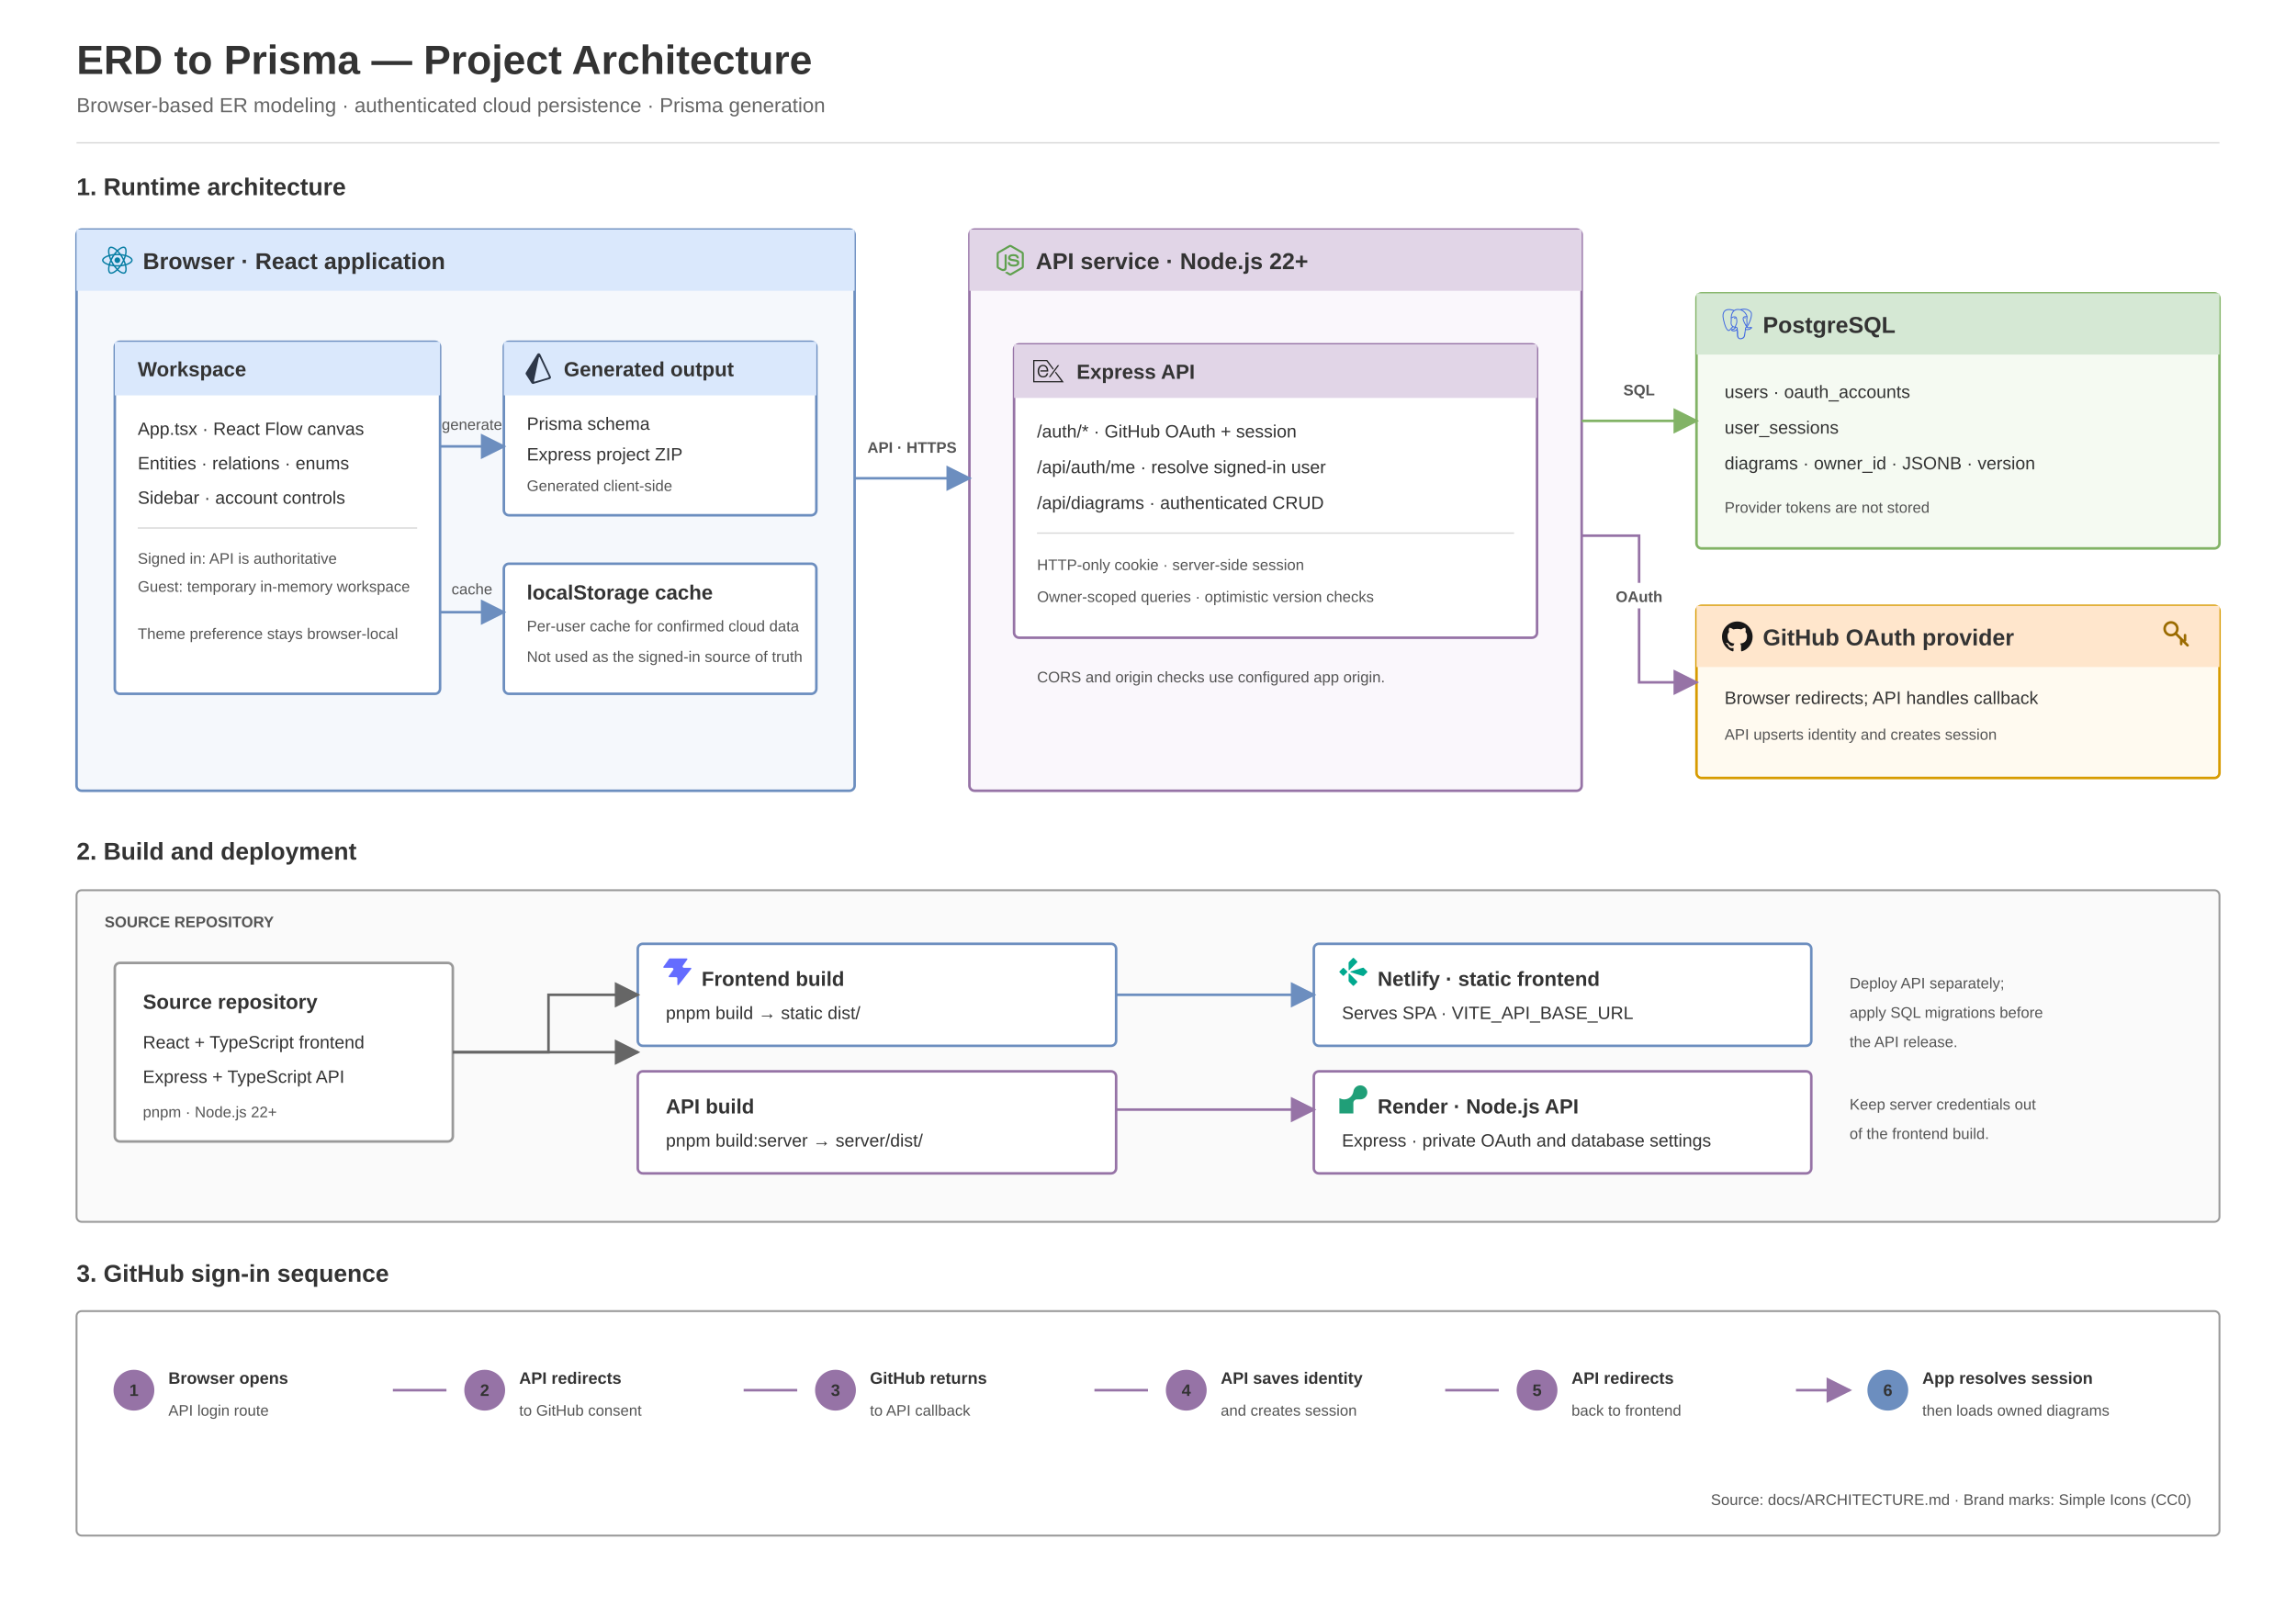
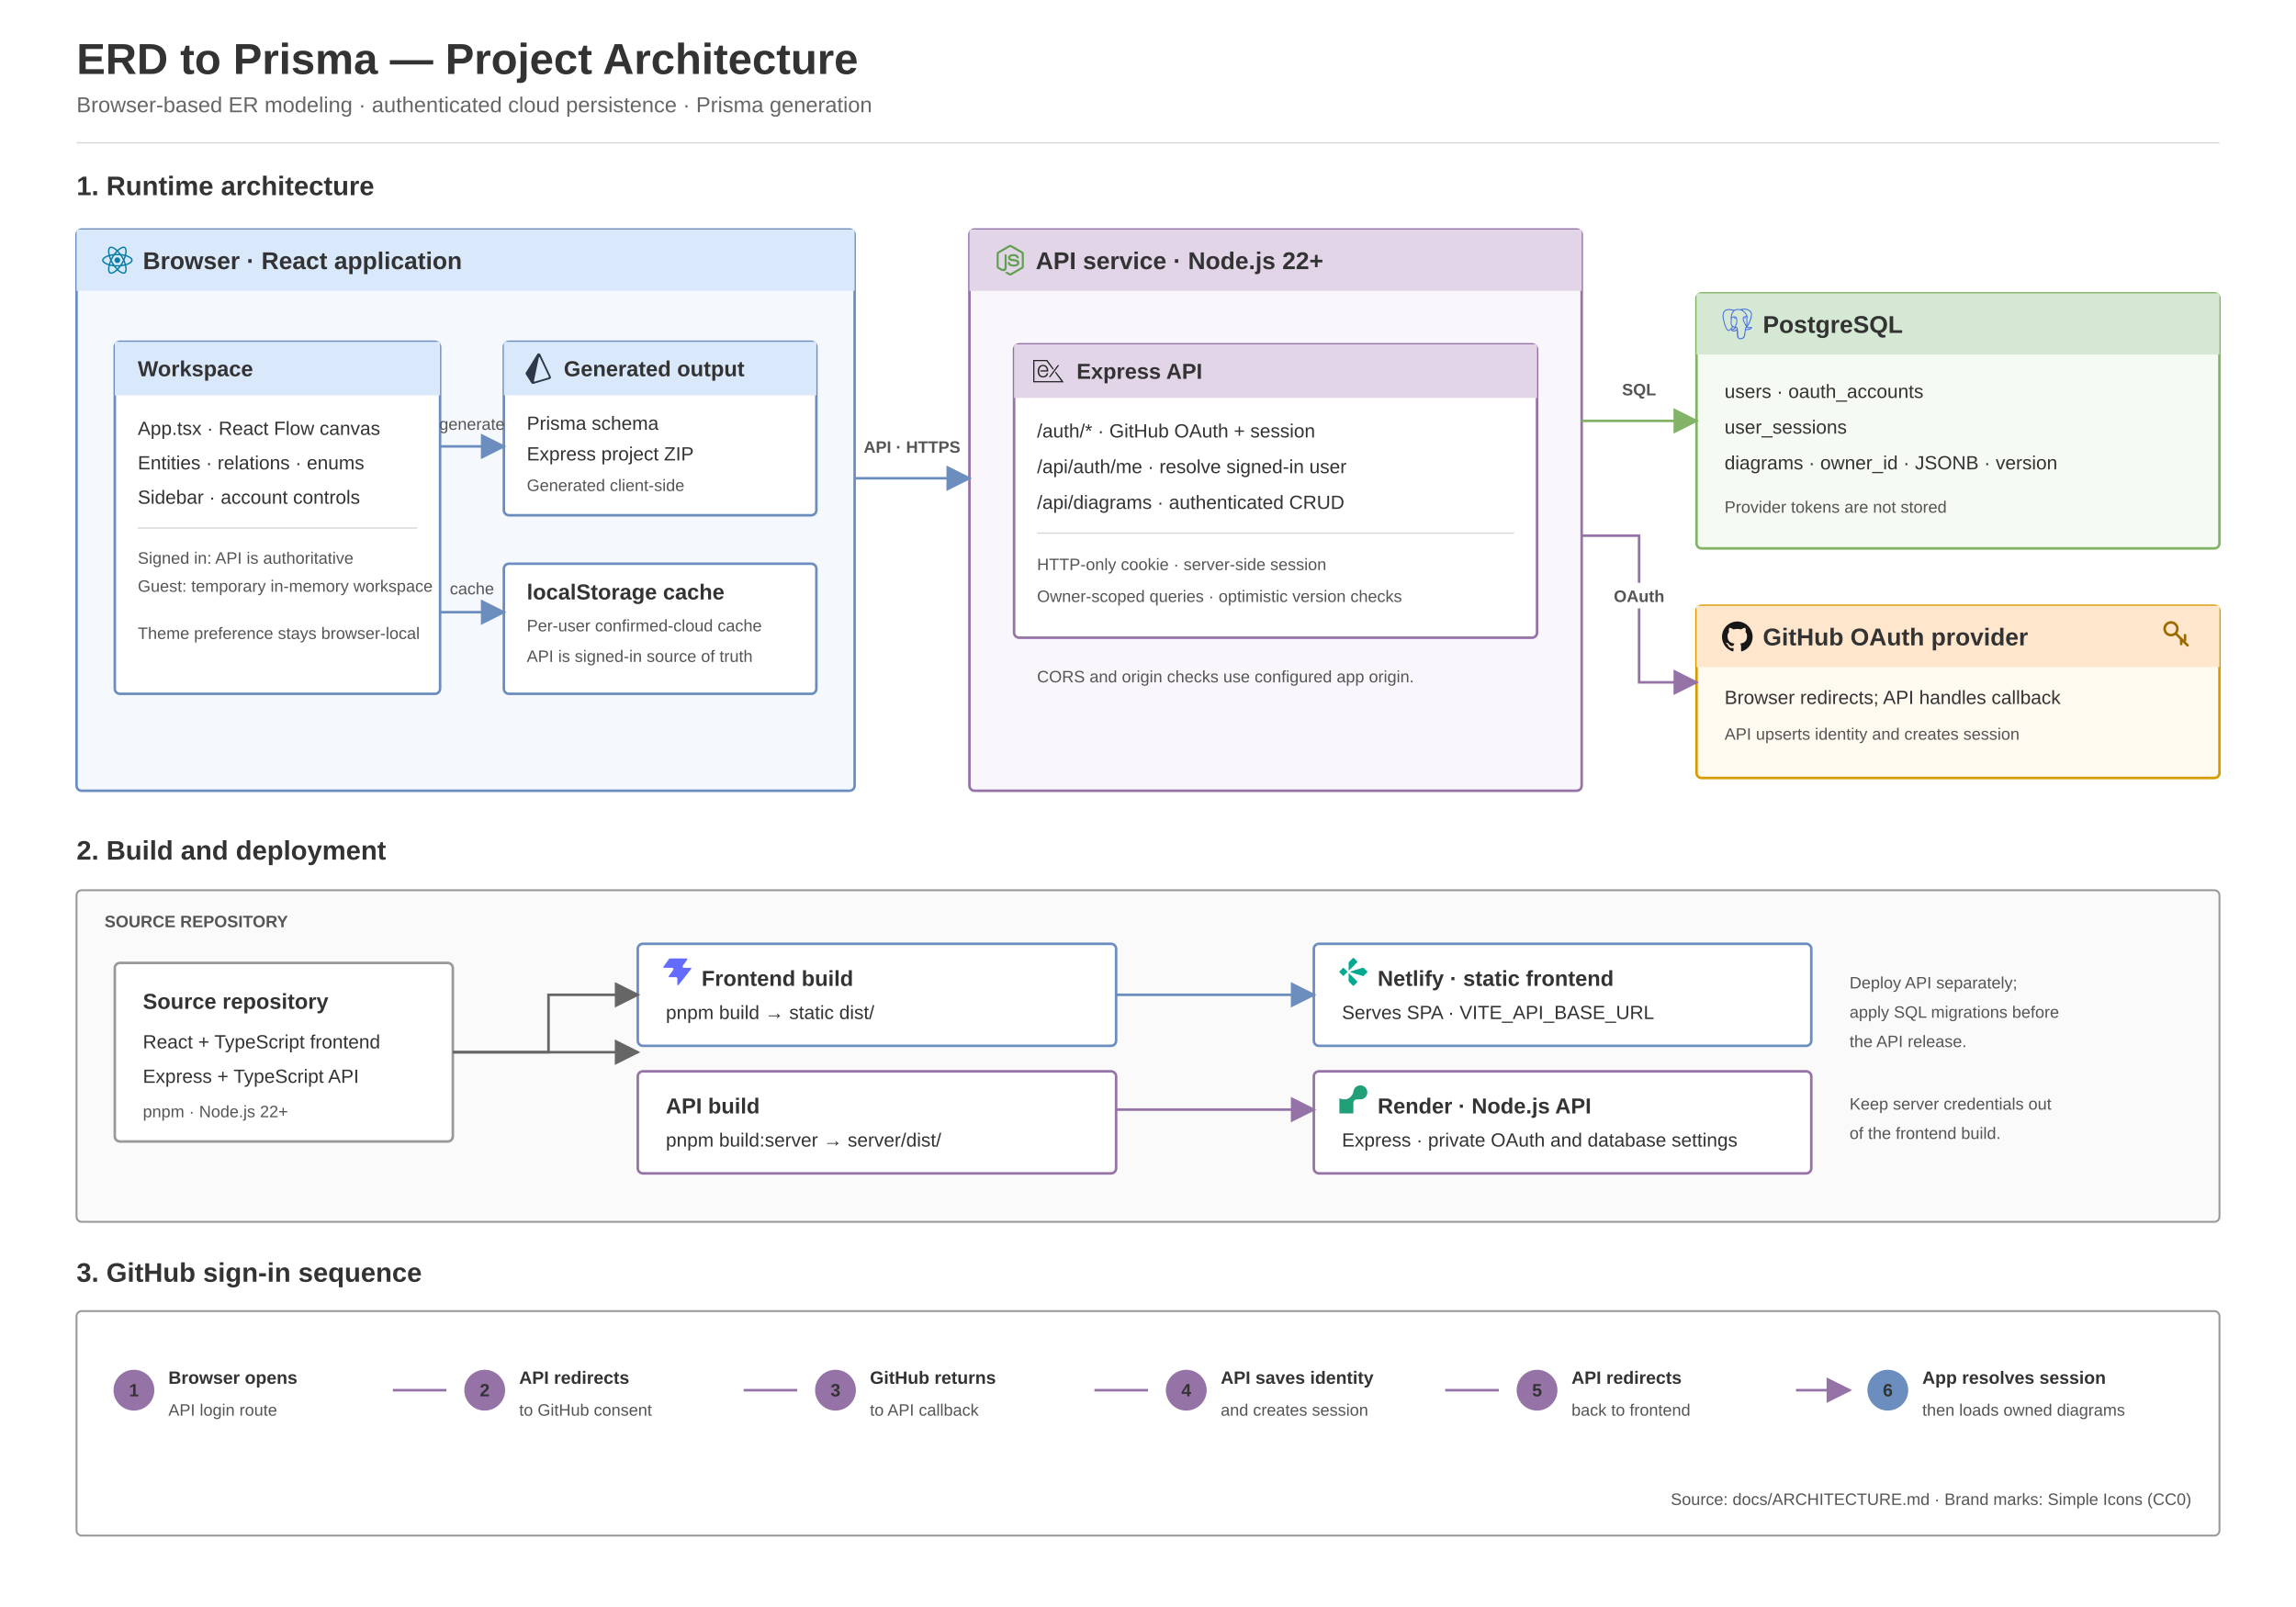
<svg xmlns="http://www.w3.org/2000/svg" width="1800" height="1260" viewBox="0 0 1800 1260">
  <defs>
    <marker id="arrow" markerWidth="10" markerHeight="10" refX="9" refY="5" orient="auto">
      <path d="M0 0L10 5L0 10Z" fill="#666" />
    </marker>
    <marker id="arrow-blue" markerWidth="10" markerHeight="10" refX="9" refY="5" orient="auto">
      <path d="M0 0L10 5L0 10Z" fill="#6c8ebf" />
    </marker>
    <marker id="arrow-purple" markerWidth="10" markerHeight="10" refX="9" refY="5" orient="auto">
      <path d="M0 0L10 5L0 10Z" fill="#9673a6" />
    </marker>
    <marker id="arrow-green" markerWidth="10" markerHeight="10" refX="9" refY="5" orient="auto">
      <path d="M0 0L10 5L0 10Z" fill="#82b366" />
    </marker>
    <symbol id="icon-react" viewBox="0 0 24 24">
      <path d="M14.23 12.004a2.236 2.236 0 0 1-2.235 2.236 2.236 2.236 0 0 1-2.236-2.236 2.236 2.236 0 0 1 2.235-2.236 2.236 2.236 0 0 1 2.236 2.236zm2.648-10.69c-1.346 0-3.107.96-4.888 2.622-1.78-1.653-3.542-2.602-4.887-2.602-.41 0-.783.093-1.106.278-1.375.793-1.683 3.264-.973 6.365C1.98 8.917 0 10.42 0 12.004c0 1.59 1.99 3.097 5.043 4.03-.704 3.113-.39 5.588.988 6.38.32.187.69.275 1.102.275 1.345 0 3.107-.96 4.888-2.624 1.78 1.654 3.542 2.603 4.887 2.603.41 0 .783-.09 1.106-.275 1.374-.792 1.683-3.263.973-6.365C22.02 15.096 24 13.59 24 12.004c0-1.59-1.99-3.097-5.043-4.032.704-3.11.39-5.587-.988-6.38-.318-.184-.688-.277-1.092-.278zm-.005 1.09v.006c.225 0 .406.044.558.127.666.382.955 1.835.73 3.704-.054.46-.142.945-.25 1.44-.96-.236-2.006-.417-3.107-.534-.66-.905-1.345-1.727-2.035-2.447 1.592-1.48 3.087-2.292 4.105-2.295zm-9.77.02c1.012 0 2.514.808 4.11 2.28-.686.72-1.37 1.537-2.02 2.442-1.107.117-2.154.298-3.113.538-.112-.49-.195-.964-.254-1.42-.23-1.868.054-3.32.714-3.707.19-.09.4-.127.563-.132zm4.882 3.05c.455.468.91.992 1.36 1.564-.44-.02-.89-.034-1.345-.034-.46 0-.915.01-1.36.034.44-.572.895-1.096 1.345-1.565zM12 8.1c.74 0 1.477.034 2.202.093.406.582.802 1.203 1.183 1.86.372.64.71 1.29 1.018 1.946-.308.655-.646 1.31-1.013 1.95-.38.66-.773 1.288-1.18 1.87-.728.063-1.466.098-2.21.098-.74 0-1.477-.035-2.202-.093-.406-.582-.802-1.204-1.183-1.86-.372-.64-.71-1.29-1.018-1.946.303-.657.646-1.313 1.013-1.954.38-.66.773-1.286 1.18-1.868.728-.064 1.466-.098 2.21-.098zm-3.635.254c-.24.377-.48.763-.704 1.16-.225.39-.435.782-.635 1.174-.265-.656-.49-1.31-.676-1.947.64-.15 1.315-.283 2.015-.386zm7.26 0c.695.103 1.365.23 2.006.387-.18.632-.405 1.282-.66 1.933-.2-.39-.41-.783-.64-1.174-.225-.392-.465-.774-.705-1.146zm3.063.675c.484.15.944.317 1.375.498 1.732.74 2.852 1.708 2.852 2.476-.005.768-1.125 1.74-2.857 2.475-.42.18-.88.342-1.355.493-.28-.958-.646-1.956-1.1-2.98.45-1.017.81-2.01 1.085-2.964zm-13.395.004c.278.96.645 1.957 1.1 2.98-.45 1.017-.812 2.01-1.086 2.964-.484-.15-.944-.318-1.37-.5-1.732-.737-2.852-1.706-2.852-2.474 0-.768 1.12-1.742 2.852-2.476.42-.18.88-.342 1.356-.494zm11.678 4.28c.265.657.49 1.312.676 1.948-.64.157-1.316.29-2.016.39.24-.375.48-.762.705-1.158.225-.39.435-.788.636-1.18zm-9.945.02c.2.392.41.783.64 1.175.23.39.465.772.705 1.143-.695-.102-1.365-.23-2.006-.386.18-.63.406-1.282.66-1.933zM17.92 16.32c.112.493.2.968.254 1.423.23 1.868-.054 3.32-.714 3.708-.147.09-.338.128-.563.128-1.012 0-2.514-.807-4.11-2.28.686-.72 1.37-1.536 2.02-2.44 1.107-.118 2.154-.3 3.113-.54zm-11.83.01c.96.234 2.006.415 3.107.532.66.905 1.345 1.727 2.035 2.446-1.595 1.483-3.092 2.295-4.11 2.295-.22-.005-.406-.05-.553-.132-.666-.38-.955-1.834-.73-3.703.054-.46.142-.944.25-1.438zm4.56.64c.44.02.89.034 1.345.034.46 0 .915-.01 1.36-.034-.44.572-.895 1.095-1.345 1.565-.455-.47-.91-.993-1.36-1.565z" />
    </symbol>
    <symbol id="icon-express" viewBox="0 0 24 24">
      <path d="M12.262 16.666h1.146l6.975-9.325H19.22zm9.778 1.441v.004l-4.334-5.706-.557.74 4.873 6.682H.945V4.173h9.505l5.026 6.7.574-.772-4.374-5.928h.003l-.719-.945H0v17.544h24zM10.917 8.705a3.8 3.8 0 0 0-1.292-1.183q-.796-.45-1.916-.45c-.746 0-1.37.14-1.906.424a3.76 3.76 0 0 0-1.31 1.12 4.9 4.9 0 0 0-.75 1.581 7.17 7.17 0 0 0 0 3.696c.148.567.402 1.101.75 1.573a3.5 3.5 0 0 0 1.31 1.066q.803.39 1.906.389 1.77 0 2.739-.868.966-.867 1.328-2.457h-1.139q-.271 1.084-.977 1.734-.704.651-1.952.65-.812 0-1.392-.342a3.1 3.1 0 0 1-.957-.869 3.5 3.5 0 0 1-.551-1.182 5 5 0 0 1-.17-1.133 9 9 0 0 0-.015-.286 4.5 4.5 0 0 1 .015-.829c.047-.418.147-.83.296-1.223A3.7 3.7 0 0 1 5.54 9.05a2.9 2.9 0 0 1 .922-.742q.541-.28 1.246-.28c.47 0 .869.093 1.23.28q.541.281.922.742.379.461.587 1.057t.225 1.246H5.625l.004.957h6.182a7.3 7.3 0 0 0-.18-1.924 4.9 4.9 0 0 0-.715-1.68z" />
    </symbol>
    <symbol id="icon-node" viewBox="0 0 24 24">
      <path d="M11.998,24c-0.321,0-0.641-0.084-0.922-0.247l-2.936-1.737c-0.438-0.245-0.224-0.332-.08-.383c.585-.203.703-.25 1.328-.604c.065-.037.151-.023.218.017l2.256 1.339c.082.045.197.045.272 0l8.795-5.076c.082-.047.134-.141.134-.238V6.921c0-.099-.053-.192-.137-.242l-8.791-5.072c-.081-.047-.189-.047-.271 0L3.075 6.68c-.085.049-.139.145-.139.241v10.15c0 .097.054.189.139.235l2.409 1.392c1.307.654 2.108-.116 2.108-.89V7.787c0-.142.114-.253.256-.253h1.115c.139 0 .255.112.255.253v10.021c0 1.745-.95 2.745-2.604 2.745-.508 0-.909 0-2.026-.551L2.28 18.675c-.57-.329-.922-.945-.922-1.604V6.921c0-.659.353-1.275.922-1.603l8.795-5.082c.557-.315 1.296-.315 1.848 0l8.794 5.082c.57.329.924.944.924 1.603v10.15c0 .659-.354 1.273-.924 1.604l-8.794 5.078C12.643 23.916 12.324 24 11.998 24zM19.099 13.993c0-1.9-1.284-2.406-3.987-2.763-2.731-.361-3.009-.548-3.009-1.187 0-.528.235-1.233 2.258-1.233 1.807 0 2.473.389 2.747 1.607.024.115.129.199.247.199h1.141c.071 0 .138-.031.186-.081.048-.054.074-.123.067-.196-.177-2.098-1.571-3.076-4.388-3.076-2.508 0-4.004 1.058-4.004 2.833 0 1.925 1.488 2.457 3.895 2.695 2.88.282 3.103.703 3.103 1.269 0 .983-.789 1.402-2.642 1.402-2.327 0-2.839-.584-3.011-1.742-.02-.124-.126-.215-.253-.215h-1.137c-.141 0-.254.112-.254.253 0 1.482.806 3.248 4.655 3.248C17.501 17.007 19.099 15.91 19.099 13.993z" />
    </symbol>
    <symbol id="icon-postgresql" viewBox="0 0 24 24">
      <path d="M23.559 14.723a.527.527 0 0 0-.056-.119c-.139-.263-.477-.342-1.007-.232-1.653.341-2.293.131-2.526-.019 1.342-2.048 2.445-4.522 3.041-6.83.271-1.051.798-3.524.122-4.732a1.564 1.564 0 0 0-.151-.235C21.693.909 19.801.025 17.51.001c-1.495-.016-2.771.346-3.116.479a9.449 9.449 0 0 0-.516-.082 8.044 8.044 0 0 0-1.311-.128c-1.182-.018-2.204.264-3.05.841-.857-.321-4.789-1.645-7.222.079C.936 2.153.309 3.873.43 6.304c.041.818.507 3.334 1.242 5.744.46 1.506.939 2.702 1.433 3.582.553.994 1.126 1.593 1.714 1.79.447.149 1.133.144 1.858-.728.801-.964 1.59-1.826 1.945-2.207.435.235.906.362 1.39.377a.057.057 0 0 0 0.0.004 11.031 11.031 0 0 0-.247.305c-.339.43-.409.52-1.5.744-.31.064-1.134.234-1.146.811-.003.122.033.231.092.327.227.423.922.61 1.015.633 1.335.334 2.504.092 3.371-.679-.017 2.231.077 4.417.345 5.087.221.553.762 1.905 2.469 1.904.251 0 .526-.029.83-.094 1.782-.382 2.556-1.17 2.855-2.906.15-.871.402-2.875.539-4.101.017-.07.036-.121.057-.136.001-.001.07-.047.427.031a.367.367 0 0 0 .044.007l.254.022.015.001c.847.038 1.911-.143 2.531-.431.644-.299 1.806-1.032 1.595-1.67zM2.371 11.877c-.744-2.436-1.178-4.885-1.212-5.572-.109-2.171.417-3.683 1.562-4.493 1.837-1.299 4.84-.541 6.108-.13-.003.003-.007.006-.01.009-2.024 2.044-1.976 5.536-1.971 5.75-0.0.082.007.199.016.359.035.587.1 1.68-.073 2.918-.161 1.15.194 2.276.973 3.089.081.084.165.163.252.237-.347.371-1.1 1.193-1.903 2.158-.568.682-.96.552-1.089.509-.392-.131-.813-.587-1.238-1.322-.48-.839-.964-2.032-1.415-3.513zm6.007 5.087c-.171-.043-.327-.113-.432-.177.089-.039.237-.09.483-.141 1.283-.264 1.482-.451 1.914-1.0.099-.126.212-.269.367-.443a.355.355 0 0 0 .074-.13c.171-.151.272-.11.437-.042.156.065.308.26.369.475.029.102.062.294-.045.444-.904 1.266-2.222 1.249-3.168 1.013zm2.094-3.988-.052.141c-.133.357-.257.688-.333 1.003-.667-.002-1.317-.287-1.81-.802-.628-.655-.913-1.566-.782-2.5.183-1.308.115-2.447.079-3.059-.005-.086-.009-.161-.012-.22.296-.262 1.666-.996 2.643-.772.446.102.718.406.831.928.585 2.704.077 3.831-.33 4.736-.084.187-.163.363-.231.545zm7.364 4.572c-.017.177-.036.376-.062.596l-.146.438a.355.355 0 0 0-.018.108c-.006.475-.054.649-.115.869-.063.229-.135.489-.179 1.058-.11 1.414-.878 2.227-2.417 2.557-1.516.325-1.784-.497-2.021-1.222a6.582 6.582 0 0 0-.077-.227c-.215-.586-.191-1.412-.157-2.555.017-.561-.025-1.901-.33-2.646.004-.293.011-.591.019-.892a.353.353 0 0 0-.015-.113 1.493 1.493 0 0 0-.044-.208c-.123-.428-.421-.787-.78-.935-.142-.059-.404-.167-.718-.087.067-.276.183-.588.309-.925l.053-.142c.059-.16.134-.326.213-.501.426-.948 1.011-2.245.377-5.177-.237-1.098-1.03-1.634-2.232-1.51-.721.075-1.38.365-1.709.532a5.672 5.672 0 0 0-.196.104c.092-1.106.439-3.174 1.736-4.482a4.031 4.031 0 0 1 .303-.276.353.353 0 0 0 .145-.064c.752-.571 1.694-.851 2.802-.833.409.007.802.034 1.174.081 1.939.354 3.244 1.447 4.036 2.383.814.962 1.255 1.931 1.431 2.454-1.323-.135-2.223.127-2.68.779-.993 1.419.543 4.173 1.281 5.496.135.243.252.452.289.541.24.583.551.971.779 1.255.07.087.137.171.189.245-.401.116-1.121.383-1.055 1.717-.012.156-.042.447-.083.815-.046.208-.07.46-.099.766zm.89-1.621c-.041-.832.269-.918.597-1.01a2.857 2.857 0 0 0 .135-.041 1.202 1.202 0 0 0 .134.103c.57.377 1.582.421 3.007.134-.202.177-.519.399-.953.601-.41.19-1.096.333-1.747.364-.72.034-1.086-.081-1.172-.151zm.57-9.271c-.006.351-.054.669-.105 1.002-.055.358-.112.727-.126 1.176-.014.437.04.891.093 1.33.107.887.216 1.8-.207 2.701a3.527 3.527 0 0 1-.188-.386c-.053-.128-.167-.333-.325-.616-.616-1.104-2.057-3.69-1.319-4.745.38-.543 1.341-.566 2.178-.463zm.228 7.014a12.376 12.376 0 0 0-.085-.107l-.035-.044c.726-1.2.584-2.386.458-3.438-.052-.432-.101-.84-.088-1.223.013-.406.067-.754.118-1.091.064-.415.129-.844.111-1.351.013-.053.019-.116.012-.19-.046-.485-.6-1.938-1.729-3.253-.608-.707-1.49-1.497-2.689-2.039.525-.107 1.233-.203 2.024-.186 2.051.046 3.675.814 4.824 2.282a.908.908 0 0 1 .067.1c.723 1.356-.276 6.275-2.987 10.54zm-8.817-6.116c-.025.179-.309.422-.621.422a.582.582 0 0 1-.081-.006c-.187-.026-.377-.144-.506-.316-.046-.06-.12-.178-.105-.284.005-.04.026-.099.092-.149.118-.089.352-.123.61-.087.316.044.643.194.611.419zm7.931-.411c.011.079-.049.201-.153.31-.068.072-.212.196-.408.223a.546.546 0 0 1-.075.005c-.293 0-.541-.234-.561-.372-.024-.176.264-.311.561-.352.297-.041.611.009.636.185z" />
    </symbol>
    <symbol id="icon-github" viewBox="0 0 24 24">
      <path d="M12 .297c-6.63 0-12 5.373-12 12 0 5.303 3.438 9.8 8.205 11.385.6.113.82-.258.82-.577 0-.285-.01-1.04-.015-2.04-3.338.724-4.042-1.61-4.042-1.61C4.422 18.07 3.633 17.7 3.633 17.7c-1.087-.744.084-.729.084-.729 1.205.084 1.838 1.236 1.838 1.236 1.07 1.835 2.809 1.305 3.495.998.108-.776.417-1.305.76-1.605-2.665-.3-5.466-1.332-5.466-5.93 0-1.31.465-2.38 1.235-3.22-.135-.303-.54-1.523.105-3.176 0 0 1.005-.322 3.3 1.23.96-.267 1.98-.399 3-.405 1.02.006 2.04.138 3 .405 2.28-1.552 3.285-1.23 3.285-1.23.645 1.653.24 2.873.12 3.176.765.84 1.23 1.91 1.23 3.22 0 4.61-2.805 5.625-5.475 5.92.42.36.81 1.096.81 2.22 0 1.606-.015 2.896-.015 3.286 0 .315.21.69.825.57C20.565 22.092 24 17.592 24 12.297c0-6.627-5.373-12-12-12" />
    </symbol>
    <symbol id="icon-netlify" viewBox="0 0 24 24">
      <path d="m9.793 12.405 10.299 3.13c.347.106.561.053.775-.161l2.943-2.916a.616.616 0 0 0 0-.91l-2.943-2.915c-.214-.214-.428-.268-.776-.161l-10.298 3.13c-.428.133-.428.668 0 .802m-1.846 1.391L7.92 19.36c0 .562.107.855.374 1.123l3.29 3.316c.268.268.589.268.83 0l2.835-2.835c.268-.267.268-.562 0-.83l-6.607-6.606c-.294-.295-.695-.134-.695.267m0-3.585c-.027.402.401.562.696.268l6.607-6.607c.267-.268.267-.589 0-.83L12.415.18c-.24-.24-.562-.24-.83 0l-3.29 3.317c-.267.267-.374.481-.374.83zm-4.092 5.03c-.268.268-.562.268-.83 0L.19 12.405c-.267-.24-.267-.562 0-.83L3.025 8.74c.268-.267.562-.267.83 0l2.835 2.835c.267.268.267.589 0 .83z" />
    </symbol>
    <symbol id="icon-render" viewBox="0 0 24 24">
      <path d="M18.263.007c-3.121-.147-5.744 2.109-6.192 5.082-.018.138-.045.272-.067.405-.696 3.703-3.936 6.507-7.827 6.507-1.388 0-2.691-.356-3.825-.979a.202.202 0 0 0-.302.178V24H12v-8.999c0-1.656 1.338-3 2.987-3h2.988c3.382 0 6.103-2.817 5.97-6.244-.12-3.084-2.61-5.603-5.682-5.75" />
    </symbol>
    <symbol id="icon-prisma" viewBox="0 0 24 24">
      <path d="M21.807 18.285 13.553.756c-.207-.438-.639-.727-1.129-.754-.502-.029-.952.213-1.206.625L2.266 15.127c-.277.452-.272 1.009.016 1.456l4.376 6.779c.261.405.713.639 1.182.639.133 0 .267-.019.399-.058l12.702-3.757c.389-.115.707-.39.874-.755s.163-.783-.007-1.145zm-1.848.752L9.181 22.224c-.329.098-.645-.187-.576-.519l3.85-18.439c.072-.345.549-.4.699-.08l7.129 15.138c.134.286-.019.622-.325.713z" />
    </symbol>
    <symbol id="icon-vite" viewBox="0 0 24 24">
      <path d="M13.056 23.238a.57.57 0 0 1-1.02-.355v-5.202c0-.63-.512-1.143-1.144-1.143H5.148a.57.57 0 0 1-.464-.903l3.777-5.29c.54-.753 0-1.804-.93-1.804H.57a.574.574 0 0 1-.543-.746.6.6 0 0 1 .08-.157L5.008.78a.57.57 0 0 1 .467-.24h14.589a.57.57 0 0 1 .466.903l-3.778 5.29c-.54.755 0 1.806.93 1.806h5.745c.238 0 .424.138.513.322a.56.56 0 0 1-.063.603z" />
    </symbol>
    <style>
      text { font-family: Arial, Helvetica, sans-serif; fill: #333; }
-       .title { font-size: 32px; font-weight: 700; }
-       .subtitle { font-size: 16px; fill: #666; }
-       .section { font-size: 19px; font-weight: 700; }
-       .group-title { font-size: 18px; font-weight: 700; }
-       .box-title { font-size: 16px; font-weight: 700; }
-       .body { font-size: 14px; }
-       .small { font-size: 12px; fill: #555; }
-       .label { font-size: 12px; font-weight: 700; fill: #555; }
-       .step { font-size: 13px; font-weight: 700; }
-       .number { font-size: 13px; font-weight: 700; text-anchor: middle; dominant-baseline: central; }
+       .title { font-size: 34px; font-weight: 700; }
+       .subtitle { font-size: 17px; fill: #666; }
+       .section { font-size: 21px; font-weight: 700; }
+       .group-title { font-size: 19px; font-weight: 700; }
+       .box-title { font-size: 17px; font-weight: 700; }
+       .body { font-size: 15px; }
+       .small { font-size: 13px; fill: #555; }
+       .label { font-size: 13px; font-weight: 700; fill: #555; }
+       .step { font-size: 14px; font-weight: 700; }
+       .number { font-size: 14px; font-weight: 700; text-anchor: middle; dominant-baseline: central; }
      .connector { fill: none; stroke: #666; stroke-width: 2; marker-end: url(#arrow); }
      .connector-blue { fill: none; stroke: #6c8ebf; stroke-width: 2; marker-end: url(#arrow-blue); }
      .connector-purple { fill: none; stroke: #9673a6; stroke-width: 2; marker-end: url(#arrow-purple); }
      .connector-green { fill: none; stroke: #82b366; stroke-width: 2; marker-end: url(#arrow-green); }
    </style>
  </defs>
  <rect width="1800" height="1260" fill="#fff" />
  <text x="60" y="58" class="title">ERD to Prisma — Project Architecture</text>
  <text x="60" y="88" class="subtitle">Browser-based ER modeling · authenticated cloud persistence · Prisma generation</text>
  <line x1="60" y1="112" x2="1740" y2="112" stroke="#d6d6d6" stroke-width="1" />
  <text x="60" y="153" class="section">1. Runtime architecture</text>
  <rect x="60" y="180" width="610" height="440" rx="4" fill="#f5f8fc" stroke="#6c8ebf" stroke-width="2" />
  <rect x="60" y="180" width="610" height="48" fill="#dae8fc" />
  <use href="#icon-react" x="80" y="192" width="24" height="24" fill="#087ea4" />
  <text x="112" y="211" class="group-title">Browser · React application</text>
  <rect x="90" y="268" width="255" height="276" rx="4" fill="#fff" stroke="#6c8ebf" stroke-width="2" />
  <rect x="90" y="268" width="255" height="42" fill="#dae8fc" />
  <text x="108" y="295" class="box-title">Workspace</text>
  <text x="108" y="341" class="body">App.tsx · React Flow canvas</text>
  <text x="108" y="368" class="body">Entities · relations · enums</text>
  <text x="108" y="395" class="body">Sidebar · account controls</text>
  <line x1="108" y1="414" x2="327" y2="414" stroke="#d6d6d6" />
  <text x="108" y="442" class="small">Signed in: API is authoritative</text>
  <text x="108" y="464" class="small">Guest: temporary in-memory workspace</text>
  <text x="108" y="501" class="small">Theme preference stays browser-local</text>
  <rect x="395" y="268" width="245" height="136" rx="4" fill="#fff" stroke="#6c8ebf" stroke-width="2" />
  <rect x="395" y="268" width="245" height="42" fill="#dae8fc" />
  <use href="#icon-prisma" x="410" y="277" width="24" height="24" fill="#2d3748" />
  <text x="442" y="295" class="box-title">Generated output</text>
  <text x="413" y="337" class="body">Prisma schema</text>
  <text x="413" y="361" class="body">Express project ZIP</text>
  <text x="413" y="385" class="small">Generated client-side</text>
  <path d="M345 350H395" class="connector-blue" />
  <text x="370" y="337" class="small" text-anchor="middle">generate</text>
  <rect x="395" y="442" width="245" height="102" rx="4" fill="#fff" stroke="#6c8ebf" stroke-width="2" />
  <text x="413" y="470" class="box-title">localStorage cache</text>
-   <text x="413" y="495" class="small">Per-user cache for confirmed cloud data</text>
-   <text x="413" y="519" class="small">Not used as the signed-in source of truth</text>
+   <text x="413" y="495" class="small">Per-user confirmed-cloud cache</text>
+   <text x="413" y="519" class="small">API is signed-in source of truth</text>
  <path d="M345 480H395" class="connector-blue" />
  <text x="370" y="466" class="small" text-anchor="middle">cache</text>
  <rect x="760" y="180" width="480" height="440" rx="4" fill="#faf7fc" stroke="#9673a6" stroke-width="2" />
  <rect x="760" y="180" width="480" height="48" fill="#e1d5e7" />
  <use href="#icon-node" x="780" y="192" width="24" height="24" fill="#5fa04e" />
  <text x="812" y="211" class="group-title">API service · Node.js 22+</text>
  <rect x="795" y="270" width="410" height="230" rx="4" fill="#fff" stroke="#9673a6" stroke-width="2" />
  <rect x="795" y="270" width="410" height="42" fill="#e1d5e7" />
  <use href="#icon-express" x="810" y="279" width="24" height="24" fill="#222" />
  <text x="844" y="297" class="box-title">Express API</text>
  <text x="813" y="343" class="body">/auth/* · GitHub OAuth + session</text>
  <text x="813" y="371" class="body">/api/auth/me · resolve signed-in user</text>
  <text x="813" y="399" class="body">/api/diagrams · authenticated CRUD</text>
  <line x1="813" y1="418" x2="1187" y2="418" stroke="#d6d6d6" />
  <text x="813" y="447" class="small">HTTP-only cookie · server-side session</text>
  <text x="813" y="472" class="small">Owner-scoped queries · optimistic version checks</text>
  <text x="813" y="535" class="small">CORS and origin checks use configured app origin.</text>
  <rect x="1330" y="230" width="410" height="200" rx="4" fill="#f5faf2" stroke="#82b366" stroke-width="2" />
  <rect x="1330" y="230" width="410" height="48" fill="#d5e8d4" />
  <use href="#icon-postgresql" x="1350" y="242" width="24" height="24" fill="#4169e1" />
  <text x="1382" y="261" class="group-title">PostgreSQL</text>
  <text x="1352" y="312" class="body">users · oauth_accounts</text>
  <text x="1352" y="340" class="body">user_sessions</text>
  <text x="1352" y="368" class="body">diagrams · owner_id · JSONB · version</text>
  <text x="1352" y="402" class="small">Provider tokens are not stored</text>
  <rect x="1330" y="475" width="410" height="135" rx="4" fill="#fffaf0" stroke="#d79b00" stroke-width="2" />
  <rect x="1330" y="475" width="410" height="48" fill="#ffe6cc" />
  <use href="#icon-github" x="1350" y="487" width="24" height="24" fill="#181717" />
  <text x="1382" y="506" class="group-title">GitHub OAuth provider</text>
  <circle cx="1702" cy="493" r="5" fill="none" stroke="#9b6b00" stroke-width="2" />
  <path d="m1706 497 9 9m-5-5v4m3-7v4" fill="none" stroke="#9b6b00" stroke-width="2" stroke-linecap="round" />
  <text x="1352" y="552" class="body">Browser redirects; API handles callback</text>
  <text x="1352" y="580" class="small">API upserts identity and creates session</text>
  <path d="M670 375H760" class="connector-blue" />
  <text x="715" y="355" class="label" text-anchor="middle">API · HTTPS</text>
  <path d="M1240 330H1330" class="connector-green" />
  <text x="1285" y="310" class="label" text-anchor="middle">SQL</text>
  <path d="M1240 420H1285V535H1330" class="connector-purple" />
  <rect x="1262" y="457" width="46" height="20" fill="#fff" />
  <text x="1285" y="472" class="label" text-anchor="middle">OAuth</text>
  <text x="60" y="674" class="section">2. Build and deployment</text>
  <rect x="60" y="698" width="1680" height="260" rx="4" fill="#fafafa" stroke="#999" stroke-width="1.5" />
  <text x="82" y="727" class="label">SOURCE REPOSITORY</text>
  <rect x="90" y="755" width="265" height="140" rx="4" fill="#fff" stroke="#999" stroke-width="2" />
  <text x="112" y="791" class="box-title">Source repository</text>
  <text x="112" y="822" class="body">React + TypeScript frontend</text>
  <text x="112" y="849" class="body">Express + TypeScript API</text>
  <text x="112" y="876" class="small">pnpm · Node.js 22+</text>
  <rect x="500" y="740" width="375" height="80" rx="4" fill="#fff" stroke="#6c8ebf" stroke-width="2" />
  <use href="#icon-vite" x="520" y="751" width="22" height="22" fill="#646cff" />
  <text x="550" y="773" class="box-title">Frontend build</text>
  <text x="522" y="799" class="body">pnpm build → static dist/</text>
  <rect x="1030" y="740" width="390" height="80" rx="4" fill="#fff" stroke="#6c8ebf" stroke-width="2" />
  <use href="#icon-netlify" x="1050" y="751" width="22" height="22" fill="#00a98f" />
  <text x="1080" y="773" class="box-title">Netlify · static frontend</text>
  <text x="1052" y="799" class="body">Serves SPA · VITE_API_BASE_URL</text>
  <rect x="500" y="840" width="375" height="80" rx="4" fill="#fff" stroke="#9673a6" stroke-width="2" />
  <text x="522" y="873" class="box-title">API build</text>
  <text x="522" y="899" class="body">pnpm build:server → server/dist/</text>
  <rect x="1030" y="840" width="390" height="80" rx="4" fill="#fff" stroke="#9673a6" stroke-width="2" />
  <use href="#icon-render" x="1050" y="851" width="22" height="22" fill="#209f78" />
  <text x="1080" y="873" class="box-title">Render · Node.js API</text>
  <text x="1052" y="899" class="body">Express · private OAuth and database settings</text>
  <text x="1450" y="775" class="small">Deploy API separately;</text>
  <text x="1450" y="798" class="small">apply SQL migrations before</text>
  <text x="1450" y="821" class="small">the API release.</text>
  <text x="1450" y="870" class="small">Keep server credentials out</text>
  <text x="1450" y="893" class="small">of the frontend build.</text>
  <path d="M355 825H430V780H500" class="connector" />
  <path d="M355 825H500" class="connector" />
  <path d="M875 780H1030" class="connector-blue" />
  <path d="M875 870H1030" class="connector-purple" />
  <text x="60" y="1005" class="section">3. GitHub sign-in sequence</text>
  <rect x="60" y="1028" width="1680" height="176" rx="4" fill="#fff" stroke="#999" stroke-width="1.5" />
  <path d="M308 1090H350M583 1090H625M858 1090H900M1133 1090H1175M1408 1090H1450" class="connector-purple" />
  <circle cx="105" cy="1090" r="16" fill="#9673a6" />
  <text x="105" y="1090" class="number" fill="#fff">1</text>
  <text x="132" y="1085" class="step">Browser opens</text>
  <text x="132" y="1110" class="small">API login route</text>
  <circle cx="380" cy="1090" r="16" fill="#9673a6" />
  <text x="380" y="1090" class="number" fill="#fff">2</text>
  <text x="407" y="1085" class="step">API redirects</text>
  <text x="407" y="1110" class="small">to GitHub consent</text>
  <circle cx="655" cy="1090" r="16" fill="#9673a6" />
  <text x="655" y="1090" class="number" fill="#fff">3</text>
  <text x="682" y="1085" class="step">GitHub returns</text>
  <text x="682" y="1110" class="small">to API callback</text>
  <circle cx="930" cy="1090" r="16" fill="#9673a6" />
  <text x="930" y="1090" class="number" fill="#fff">4</text>
  <text x="957" y="1085" class="step">API saves identity</text>
  <text x="957" y="1110" class="small">and creates session</text>
  <circle cx="1205" cy="1090" r="16" fill="#9673a6" />
  <text x="1205" y="1090" class="number" fill="#fff">5</text>
  <text x="1232" y="1085" class="step">API redirects</text>
  <text x="1232" y="1110" class="small">back to frontend</text>
  <circle cx="1480" cy="1090" r="16" fill="#6c8ebf" />
  <text x="1480" y="1090" class="number" fill="#fff">6</text>
  <text x="1507" y="1085" class="step">App resolves session</text>
  <text x="1507" y="1110" class="small">then loads owned diagrams</text>
  <text x="1718" y="1180" class="small" text-anchor="end">Source: docs/ARCHITECTURE.md · Brand marks: Simple Icons (CC0)</text>
</svg>
